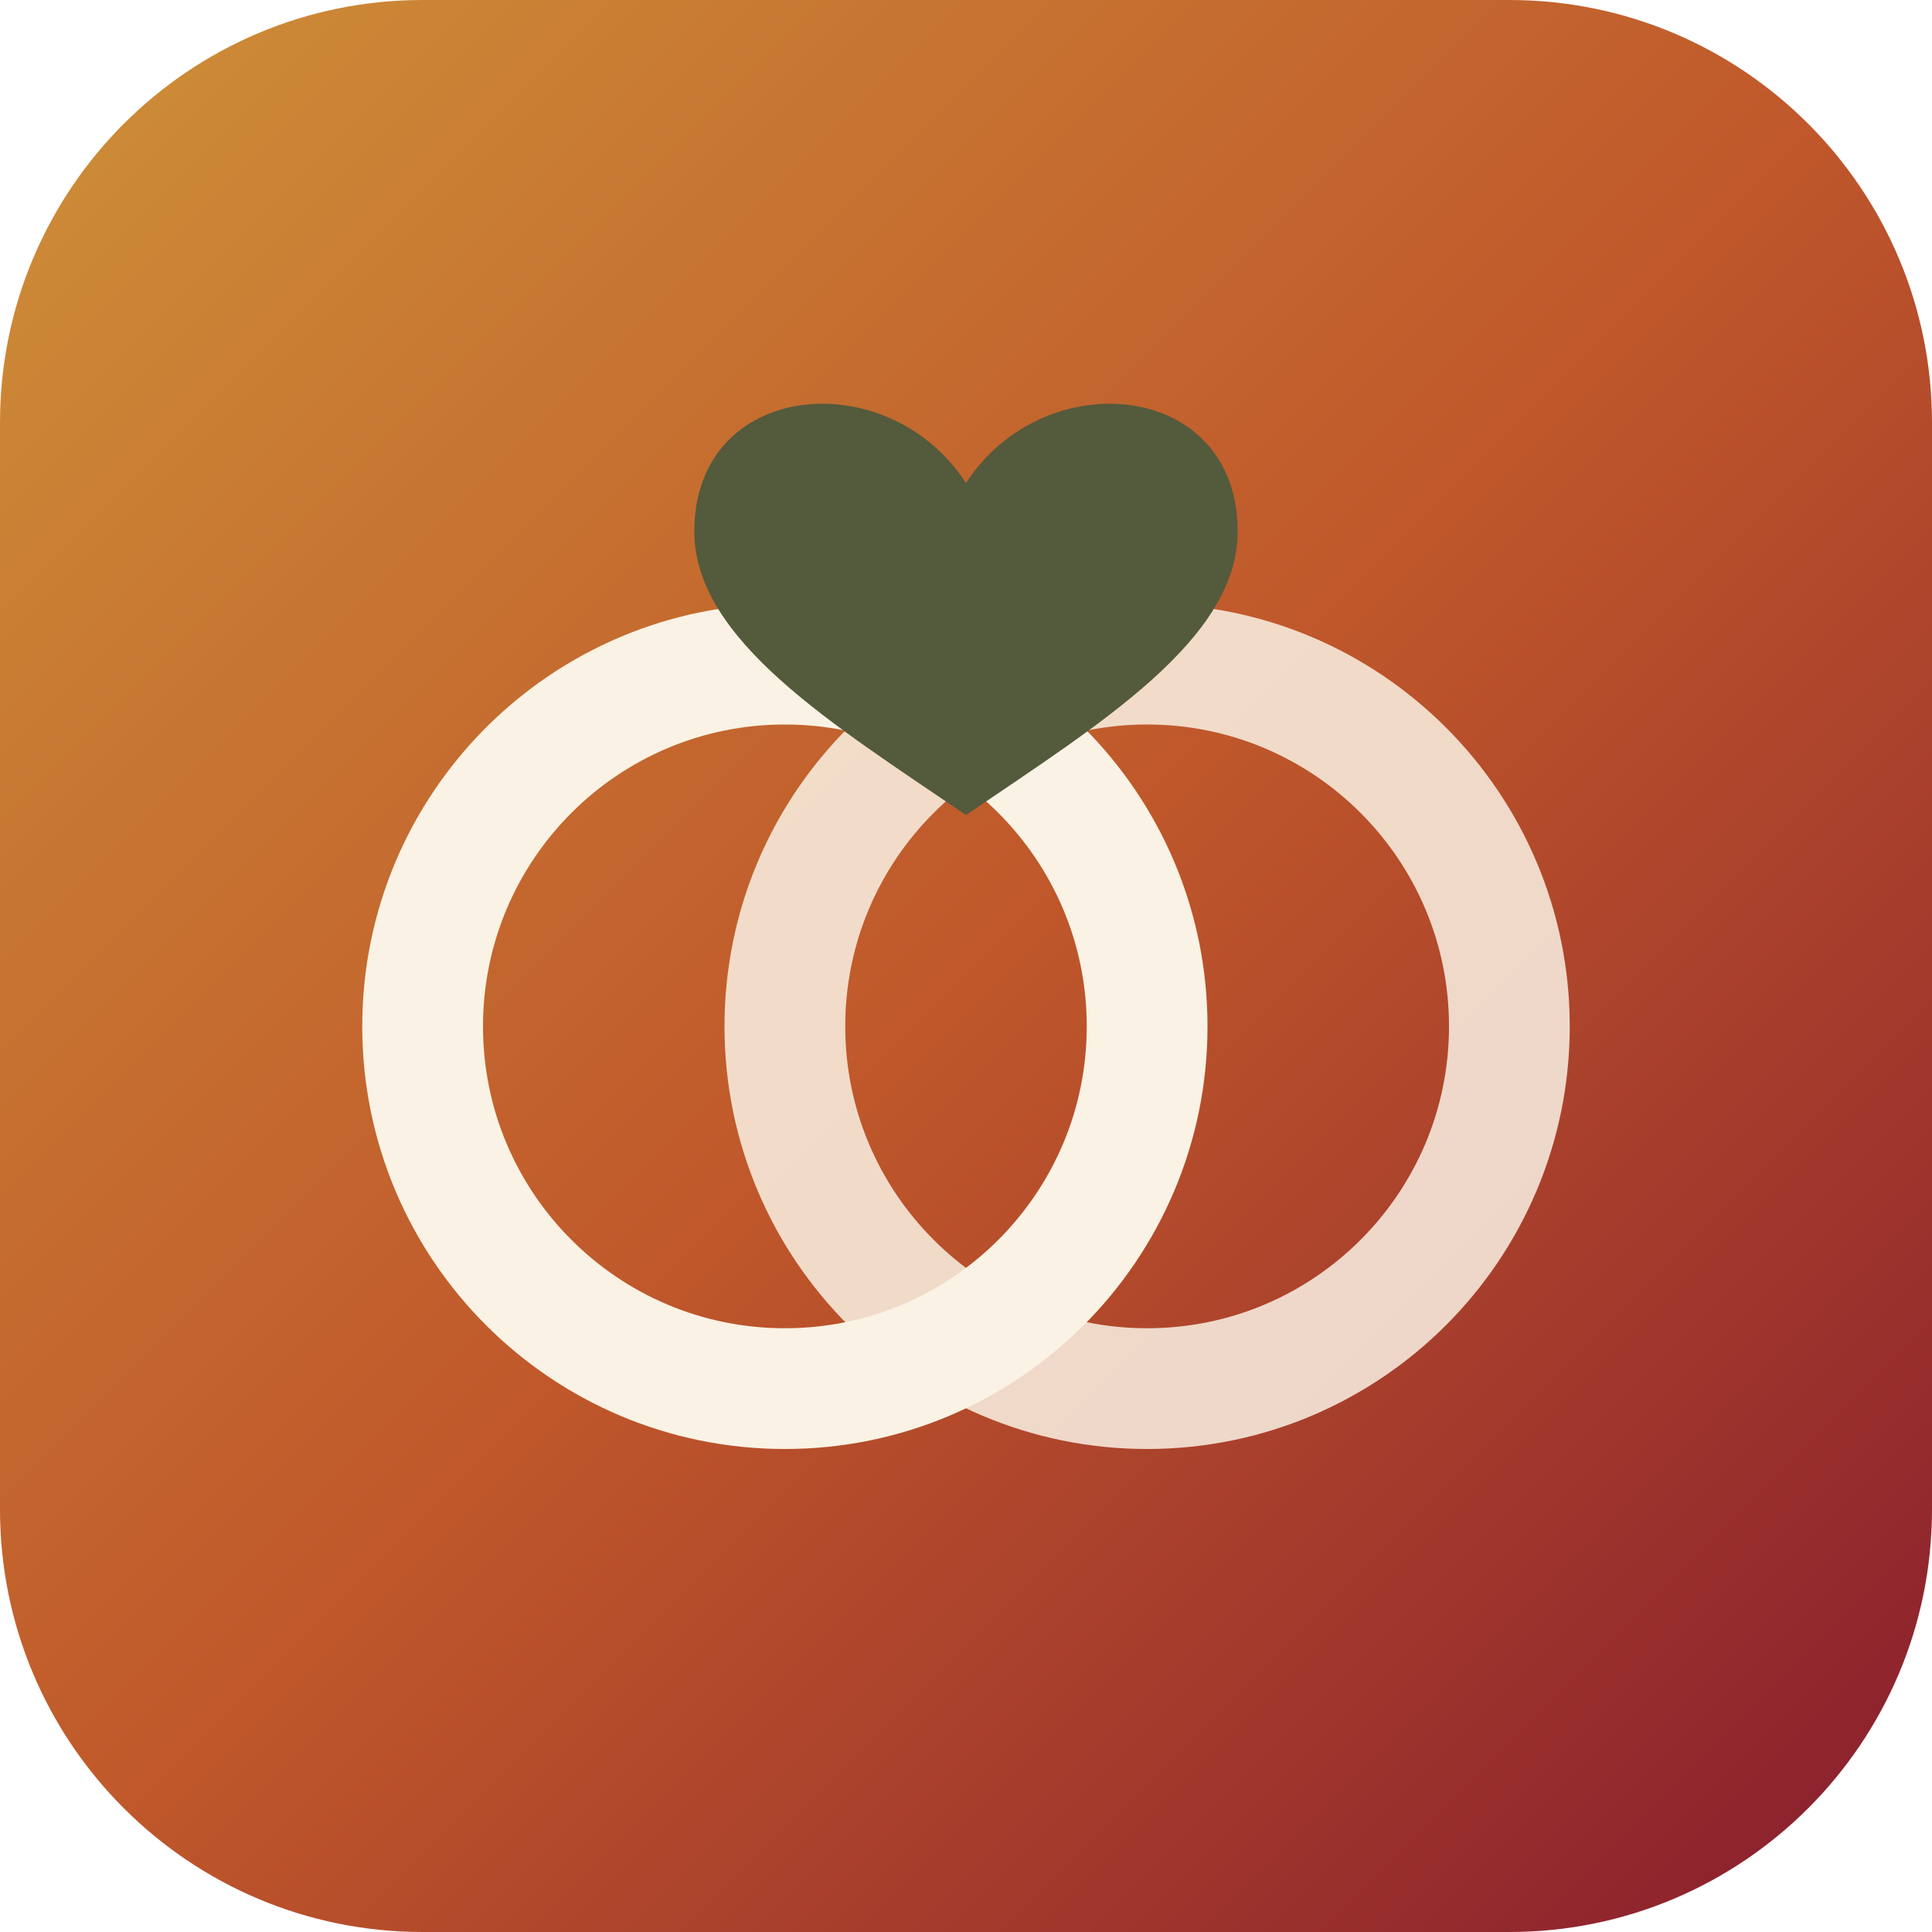
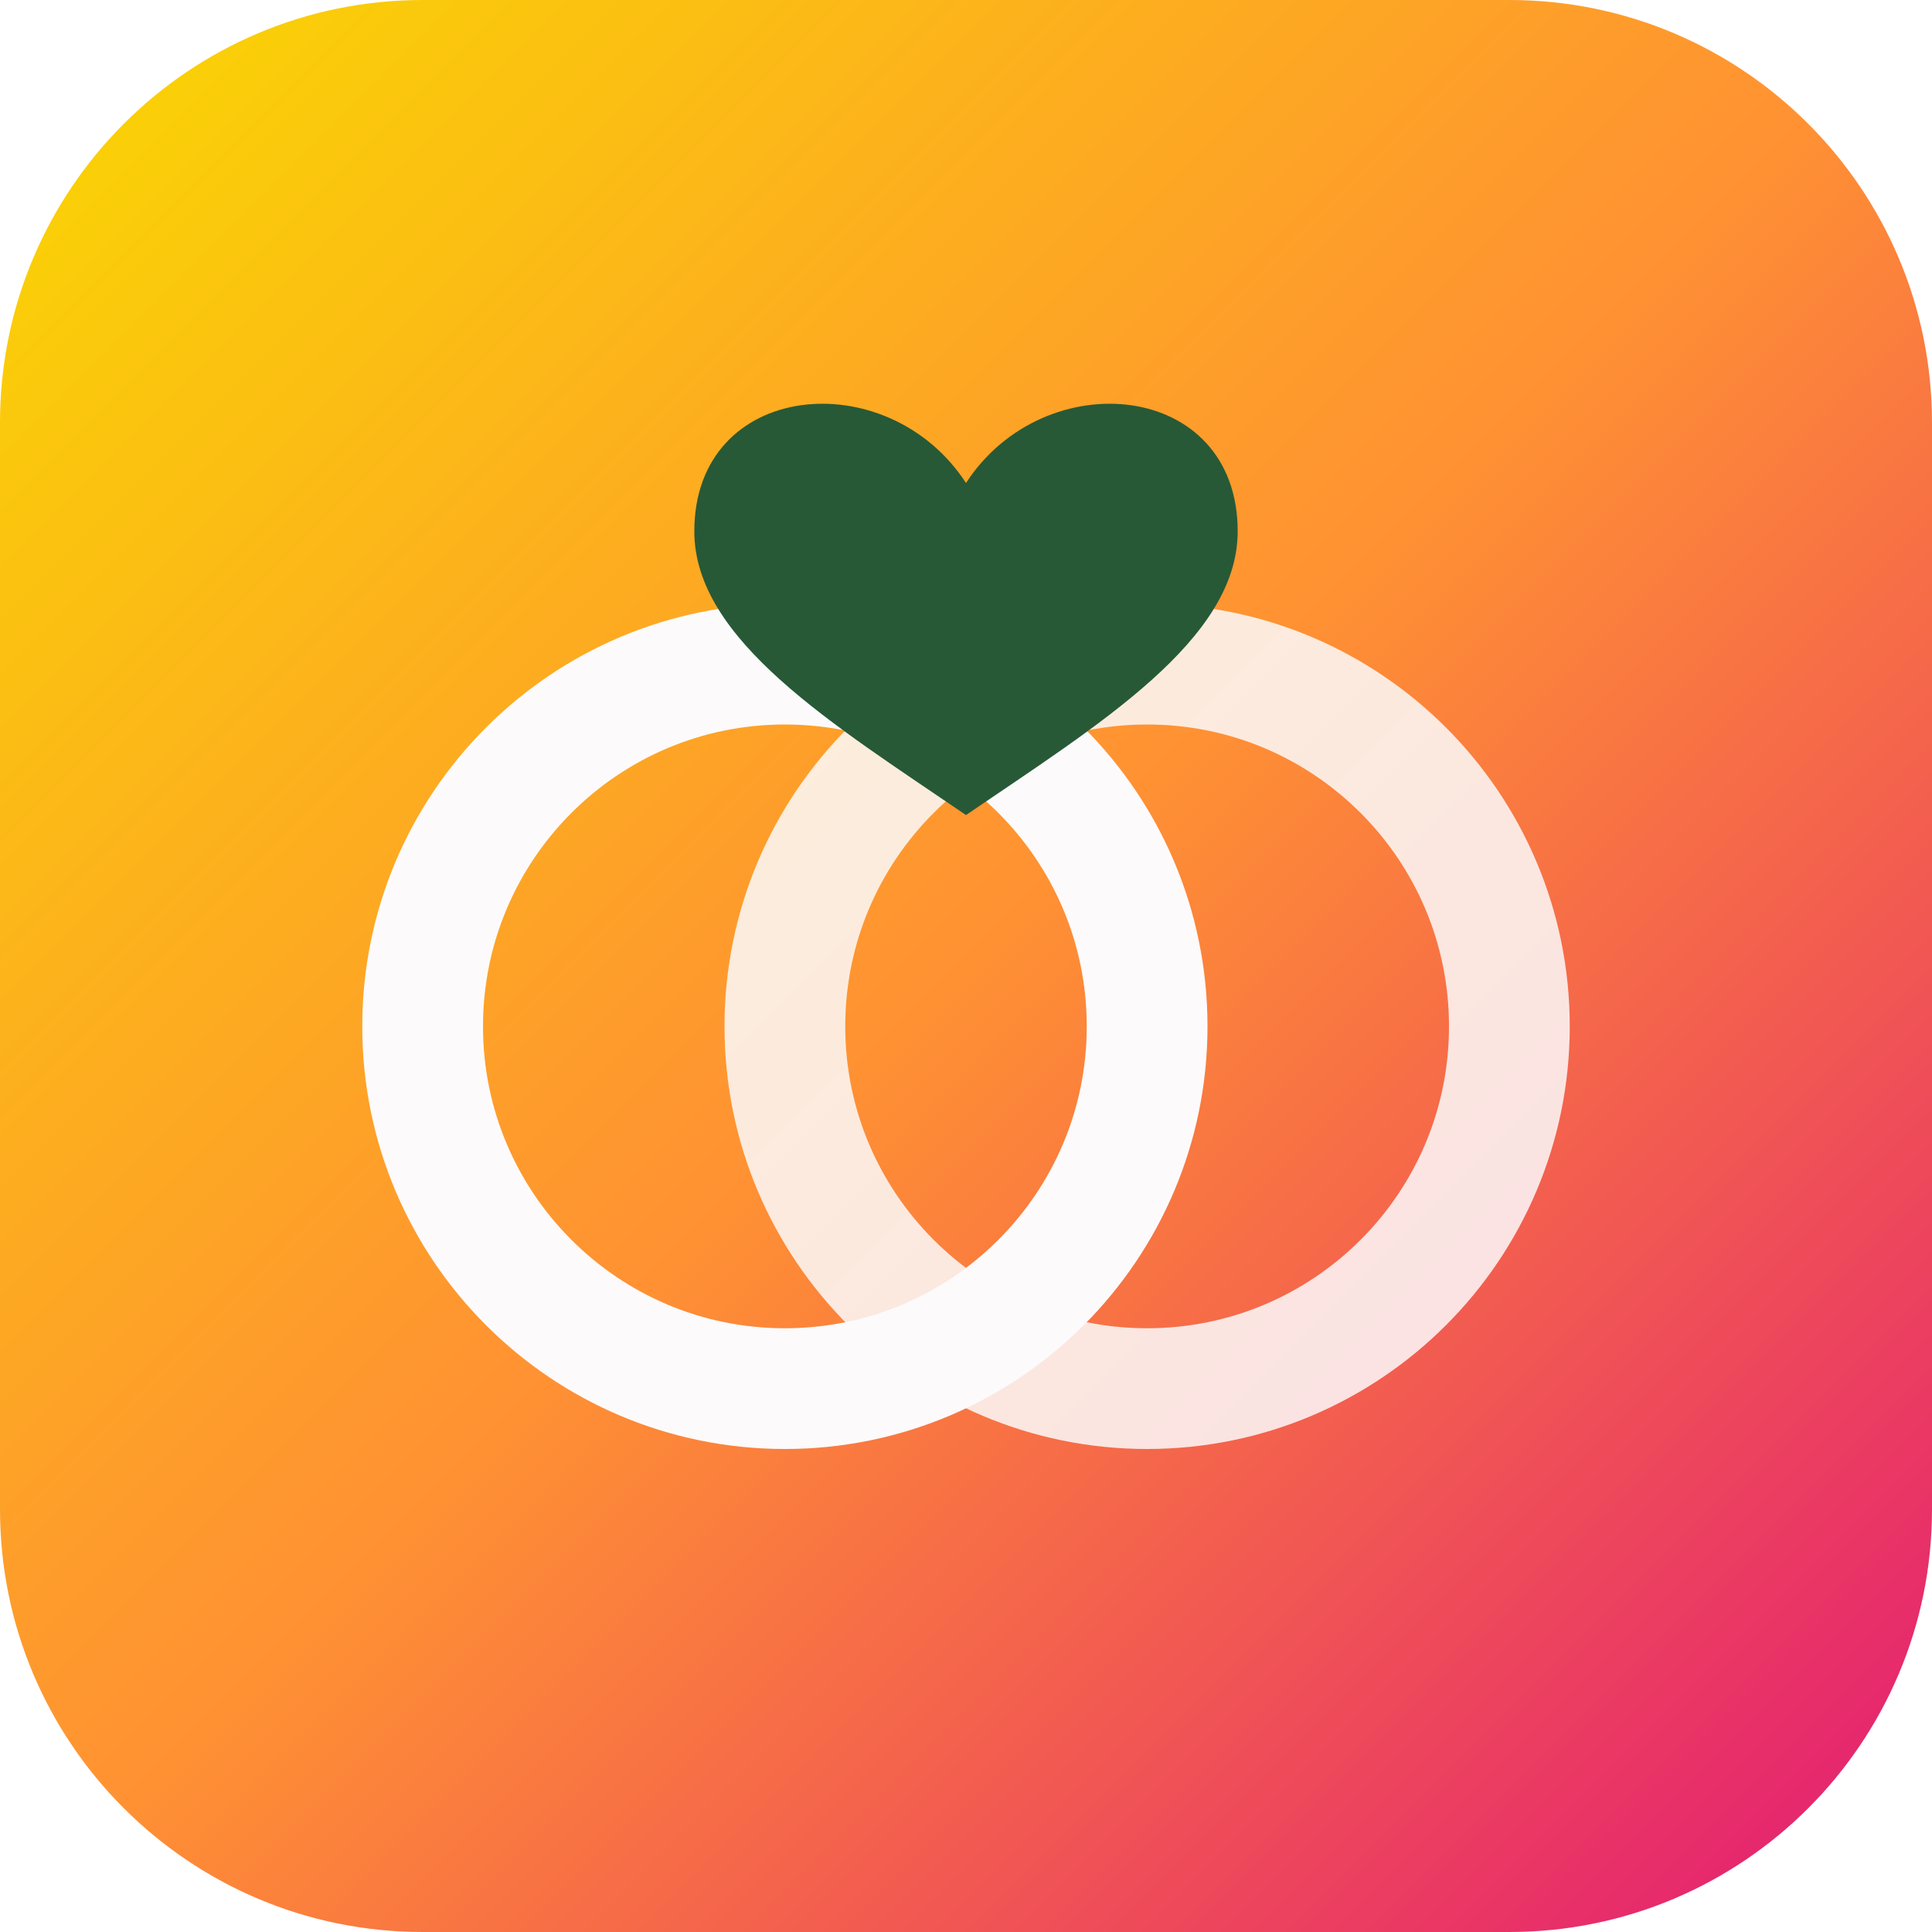
<svg xmlns="http://www.w3.org/2000/svg" viewBox="0 0 64 64" role="img" aria-label="Leo y Dani">
  <defs>
    <linearGradient id="g" x1="0" y1="0" x2="1" y2="1">
-       <stop offset="0" stop-color="#ce9138" />
-       <stop offset="0.5" stop-color="#c0582b" />
-       <stop offset="1" stop-color="#861b2d" />
+       <stop offset="0" stop-color="#F9D900" />
+       <stop offset="0.5" stop-color="#FF9133" />
+       <stop offset="1" stop-color="#E21776" />
    </linearGradient>
  </defs>
  <rect width="64" height="64" rx="14" fill="url(#g)" />
-   <circle cx="26" cy="34" r="12" fill="none" stroke="#faf2e4" stroke-width="4" />
-   <circle cx="38" cy="34" r="12" fill="none" stroke="#faf2e4" stroke-width="4" opacity=".85" />
-   <path d="M32 16c2.6-4 9-3.4 9 1.6 0 3.6-4.6 6.4-9 9.4-4.4-3-9-5.8-9-9.4 0-5 6.4-5.6 9-1.6z" fill="#545a3c" />
+   <circle cx="26" cy="34" r="12" fill="none" stroke="#FCFAFB" stroke-width="4" />
+   <circle cx="38" cy="34" r="12" fill="none" stroke="#FCFAFB" stroke-width="4" opacity=".85" />
+   <path d="M32 16c2.6-4 9-3.4 9 1.6 0 3.6-4.6 6.4-9 9.4-4.4-3-9-5.8-9-9.4 0-5 6.4-5.6 9-1.6z" fill="#275937" />
</svg>
